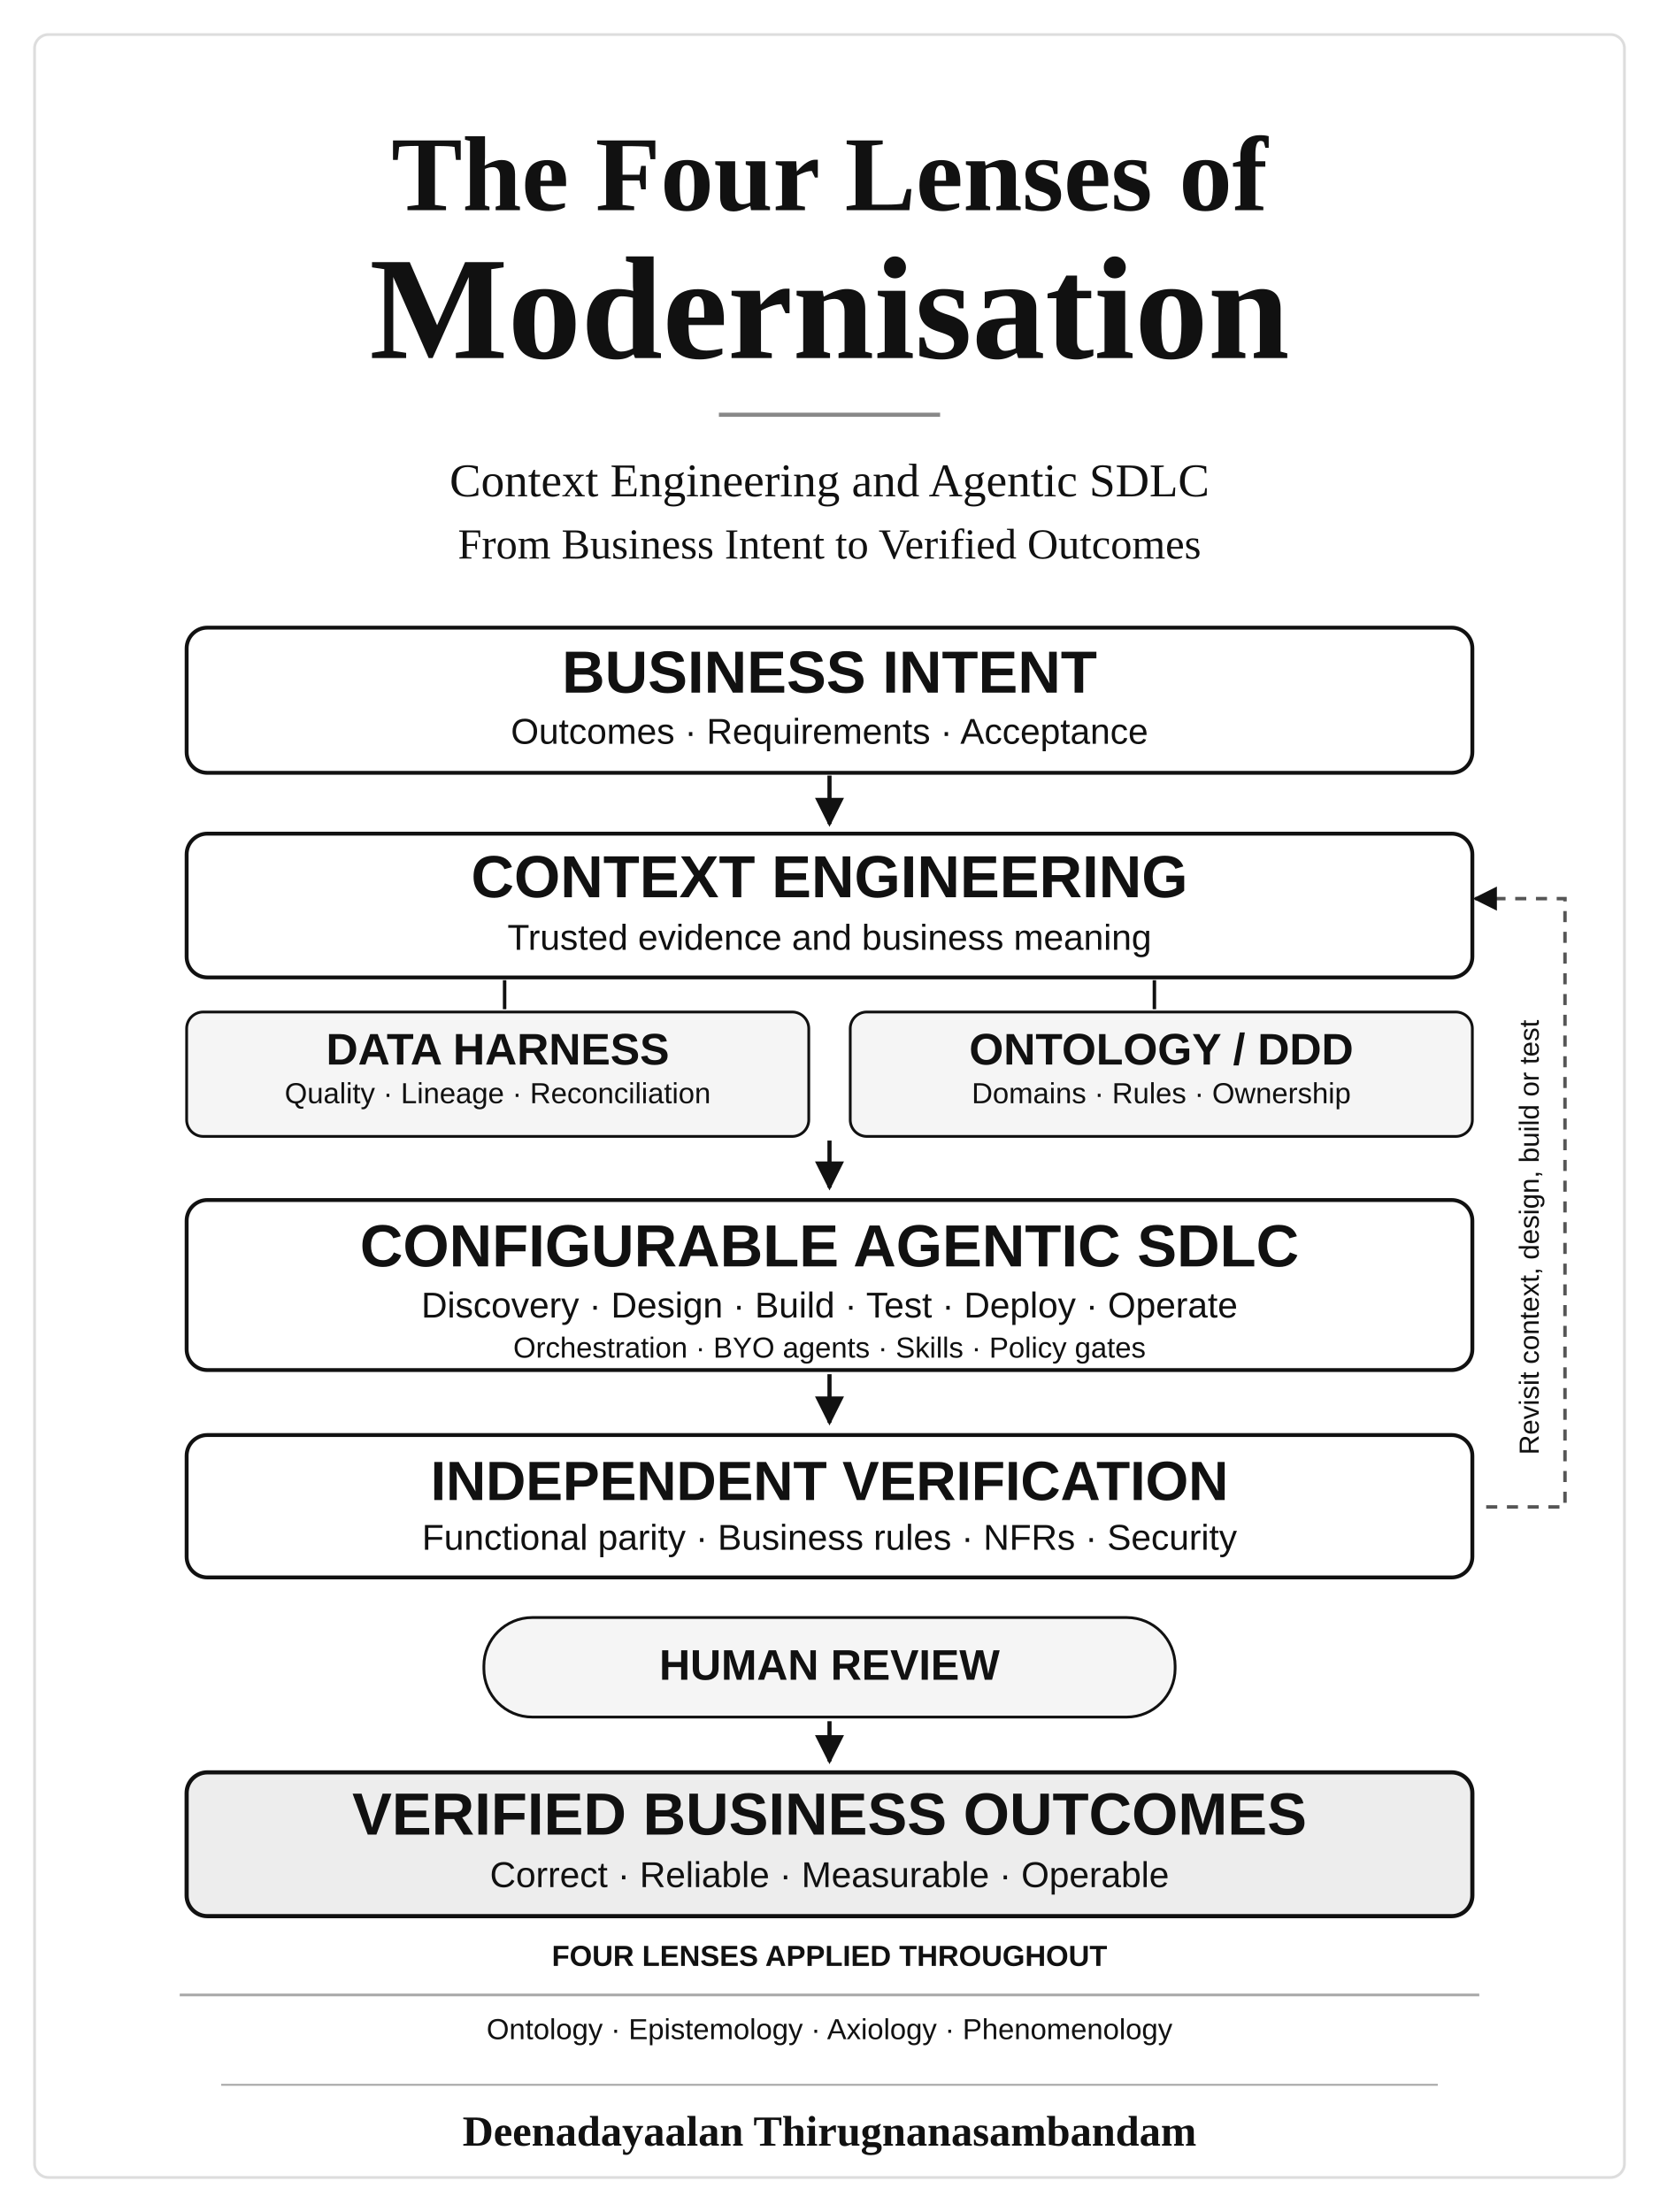
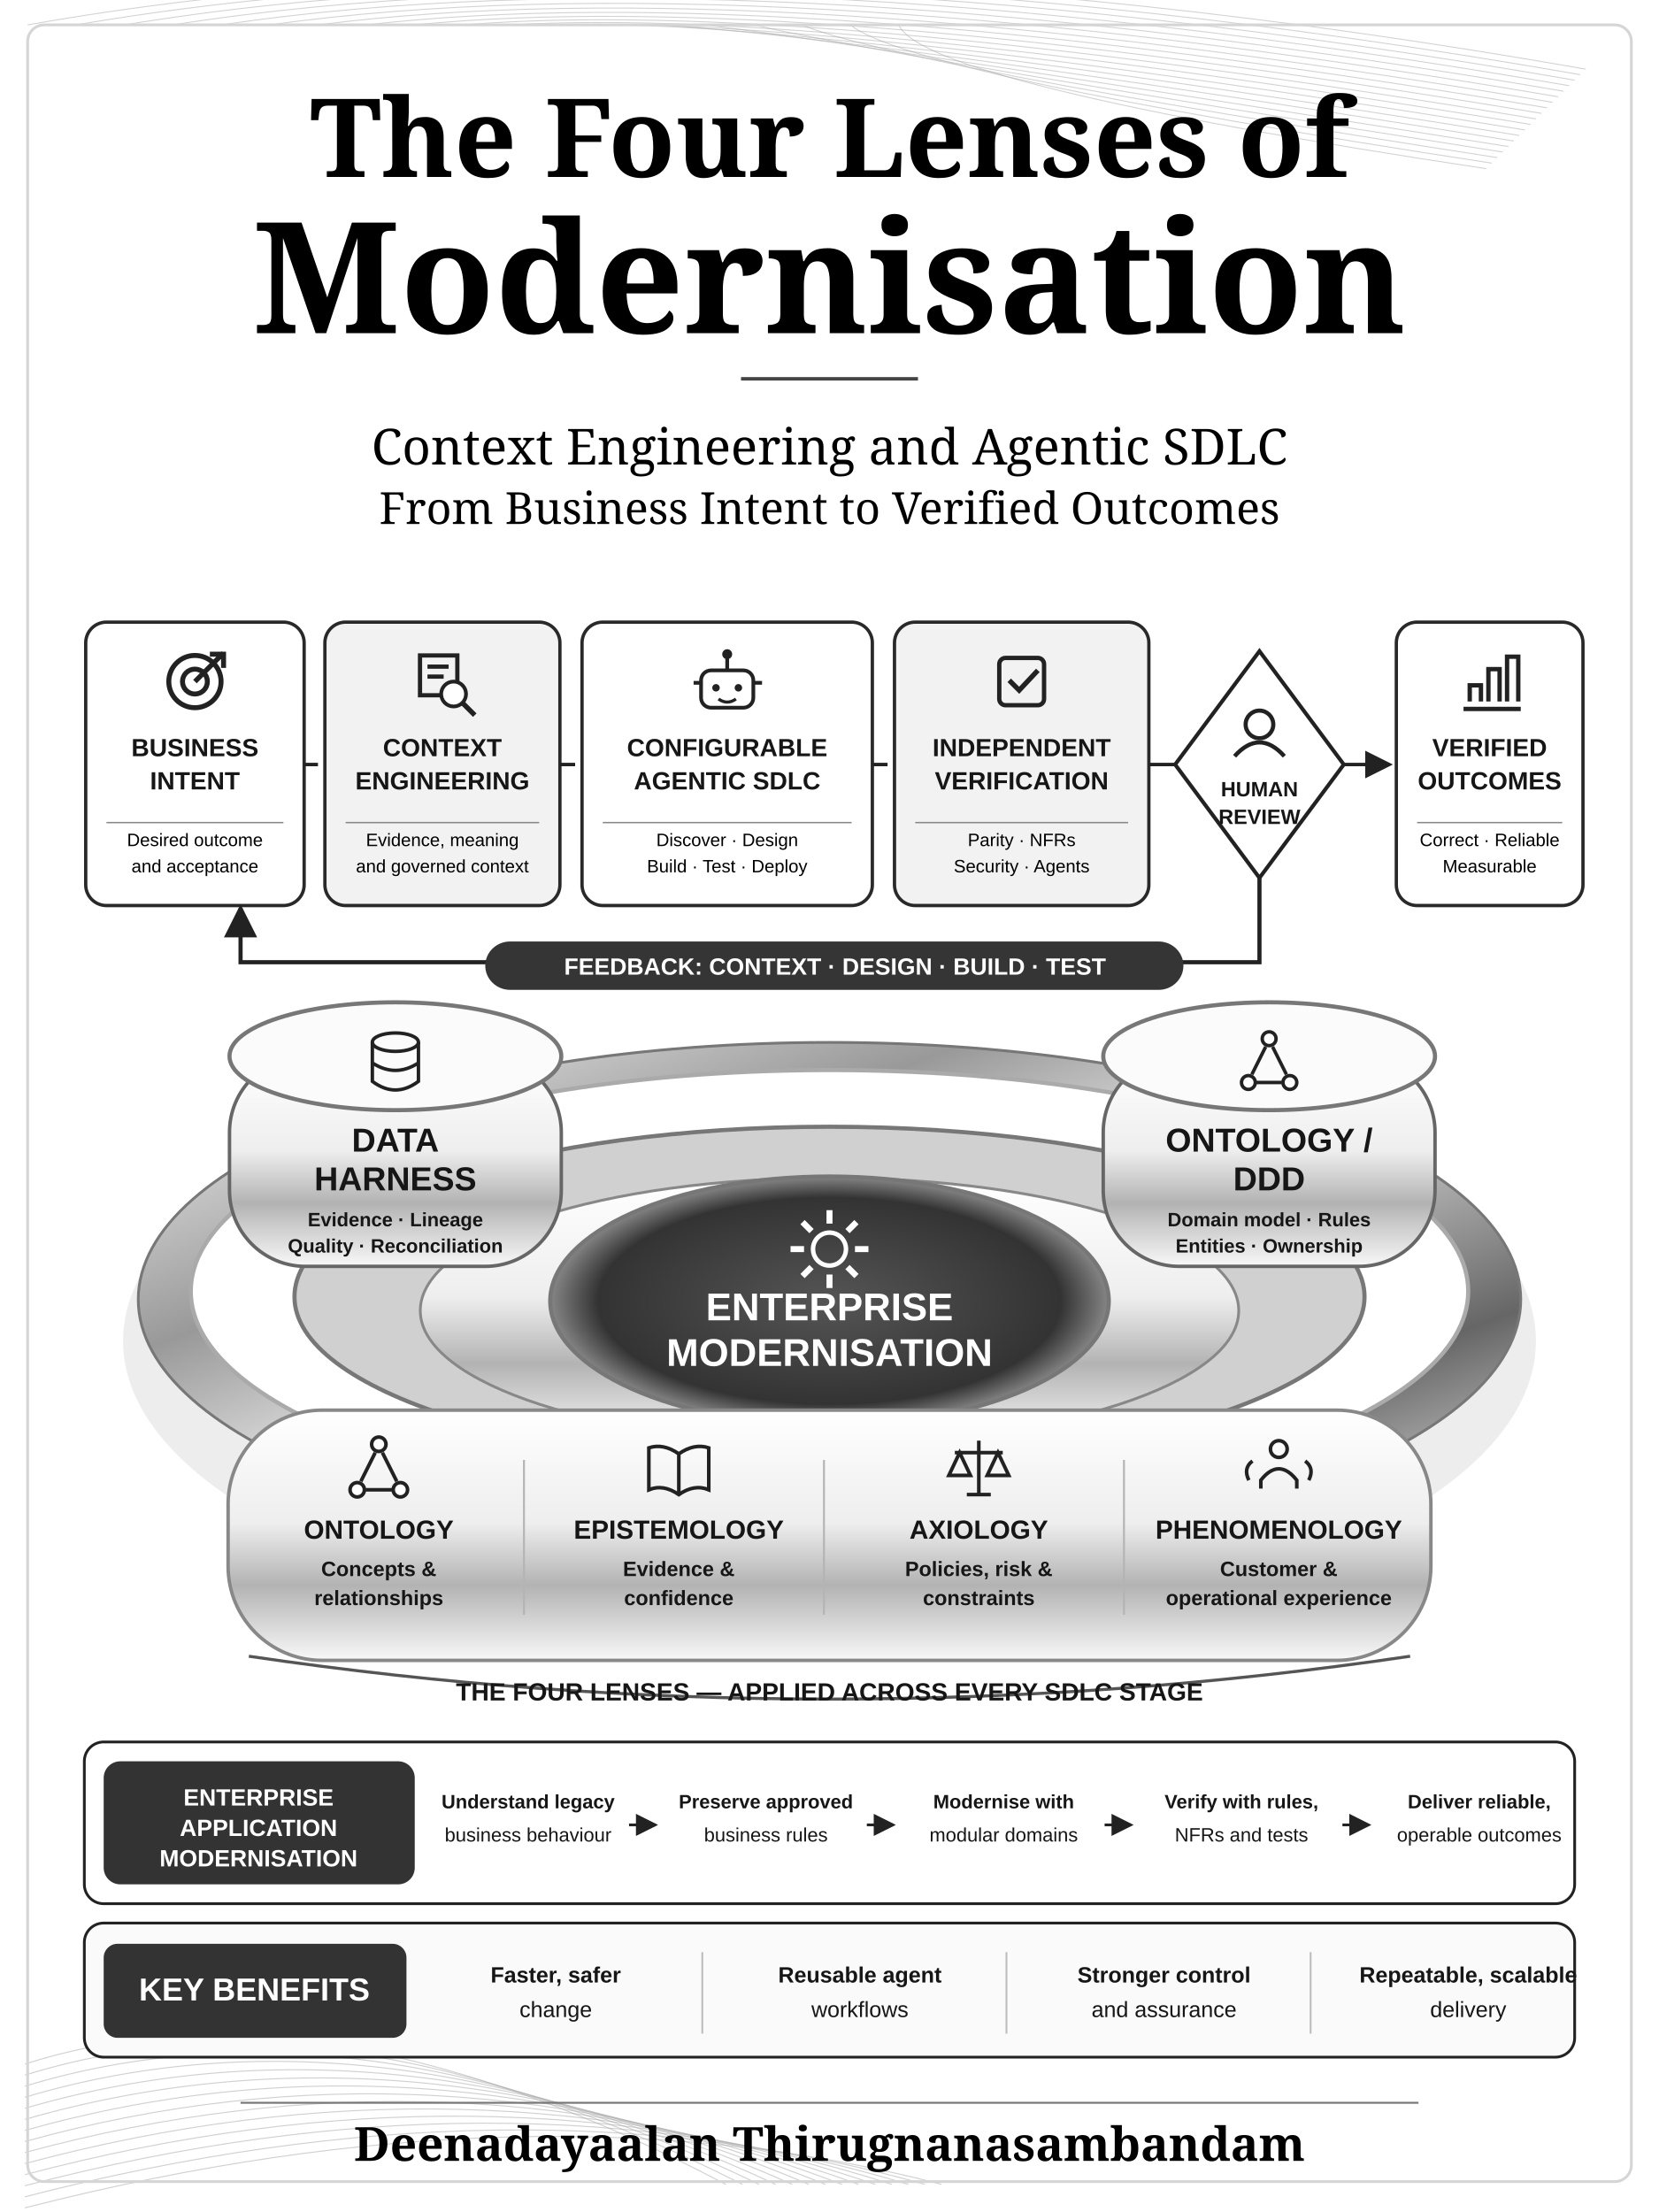
<svg xmlns="http://www.w3.org/2000/svg" width="1200" height="1600" viewBox="0 0 1200 1600" role="img" aria-labelledby="title desc">
  <defs>
-     <marker id="arrow" viewBox="0 0 10 10" refX="9" refY="5" markerWidth="7" markerHeight="7" orient="auto">
-       <path d="M0 0 L10 5 L0 10Z" fill="#111" />
+     <linearGradient id="silver" x1="0" x2="0" y1="0" y2="1">
+       <stop stop-color="#fff" />
+       <stop offset=".45" stop-color="#eee" />
+       <stop offset=".7" stop-color="#b3b3b3" />
+       <stop offset="1" stop-color="#f8f8f8" />
+     </linearGradient>
+     <linearGradient id="medal" x1="0" x2="1" y1="0" y2="1">
+       <stop stop-color="#fafafa" />
+       <stop offset=".3" stop-color="#999" />
+       <stop offset=".48" stop-color="#e5e5e5" />
+       <stop offset=".76" stop-color="#666" />
+       <stop offset="1" stop-color="#f4f4f4" />
+     </linearGradient>
+     <radialGradient id="core">
+       <stop stop-color="#555" />
+       <stop offset=".83" stop-color="#333" />
+       <stop offset="1" stop-color="#858585" />
+     </radialGradient>
+     <marker id="arrow" markerWidth="8" markerHeight="8" refX="7" refY="4" orient="auto">
+       <path d="M0 0 L8 4 L0 8Z" fill="#222" />
    </marker>
+     <symbol id="target" viewBox="0 0 60 60">
+       <circle cx="30" cy="30" r="21" fill="none" stroke="#222" stroke-width="4" />
+       <circle cx="30" cy="30" r="10" fill="none" stroke="#222" stroke-width="4" />
+       <path d="M30 30 L53 7 M42 8 H53 V19" stroke="#222" stroke-width="4" fill="none" />
+     </symbol>
+     <symbol id="file-search" viewBox="0 0 60 60">
+       <path d="M12 9 H42 V41 H12 Z M18 18 H35 M18 26 H31" stroke="#222" stroke-width="3.4" fill="none" />
+       <circle cx="39" cy="40" r="10" fill="white" stroke="#222" stroke-width="3" />
+       <path d="M46 47 L56 57" stroke="#222" stroke-width="4" />
+     </symbol>
+     <symbol id="bot" viewBox="0 0 60 60">
+       <rect x="9" y="21" width="42" height="30" rx="8" stroke="#222" stroke-width="3" fill="none" />
+       <path d="M30 20 V10 M10 31 H3 M51 31 H58" stroke="#222" stroke-width="3" />
+       <circle cx="30" cy="8" r="4" fill="#222" />
+       <circle cx="21" cy="35" r="3" fill="#222" />
+       <circle cx="39" cy="35" r="3" fill="#222" />
+       <path d="M23 44 Q30 49 37 44" fill="none" stroke="#222" stroke-width="2.5" />
+     </symbol>
+     <symbol id="check" viewBox="0 0 60 60">
+       <rect x="12" y="11" width="36" height="38" rx="5" fill="none" stroke="#222" stroke-width="3.5" />
+       <path d="M20 29 L28 37 L43 21" fill="none" stroke="#222" stroke-width="4" />
+     </symbol>
+     <symbol id="chart" viewBox="0 0 60 60">
+       <path d="M9 52 H55 M14 46 V33 H23 V46 M29 46 V20 H38 V46 M44 46 V10 H53 V46" stroke="#222" stroke-width="3.5" fill="none" />
+     </symbol>
+     <symbol id="data" viewBox="0 0 60 60">
+       <ellipse cx="30" cy="13" rx="20" ry="8" stroke="#222" stroke-width="3" fill="none" />
+       <path d="M10 13 V47 Q30 62 50 47 V13 M10 31 Q30 44 50 31" stroke="#222" stroke-width="3" fill="none" />
+     </symbol>
+     <symbol id="graph" viewBox="0 0 60 60">
+       <circle cx="30" cy="10" r="6" fill="white" stroke="#222" stroke-width="3" />
+       <circle cx="12" cy="48" r="6" fill="white" stroke="#222" stroke-width="3" />
+       <circle cx="48" cy="48" r="6" fill="white" stroke="#222" stroke-width="3" />
+       <path d="M27 17 L15 41 M33 17 L45 41 M19 48 H41" stroke="#222" stroke-width="3" fill="none" />
+     </symbol>
+     <symbol id="book" viewBox="0 0 60 60">
+       <path d="M5 13 Q17 9 30 18 Q43 9 55 13 V48 Q43 43 30 52 Q17 43 5 48 Z M30 18 V52" fill="none" stroke="#222" stroke-width="3" />
+     </symbol>
+     <symbol id="scale" viewBox="0 0 60 60">
+       <path d="M30 7 V52 M10 17 H50 M14 17 L5 36 H23 Z M46 17 L37 36 H55 Z M20 52 H40" fill="none" stroke="#222" stroke-width="3" />
+     </symbol>
+     <symbol id="people" viewBox="0 0 60 60">
+       <circle cx="30" cy="14" r="7" fill="none" stroke="#222" stroke-width="3" />
+       <path d="M15 47 V40 Q30 21 45 40 V47 M8 24 Q0 30 5 40 M52 24 Q60 30 55 40" fill="none" stroke="#222" stroke-width="3" />
+     </symbol>
+     <symbol id="gear" viewBox="0 0 60 60">
+       <circle cx="30" cy="30" r="11" fill="none" stroke="#fff" stroke-width="3" />
+       <path d="M30 4 V13 M30 47 V56 M4 30 H13 M47 30 H56 M12 12 L18 18 M42 42 L48 48 M48 12 L42 18 M18 42 L12 48" stroke="#fff" stroke-width="4" />
+     </symbol>
  </defs>
-   <style>
- .serif{font-family:Georgia,'Times New Roman',serif;fill:#111}.sans{font-family:Arial,Helvetica,sans-serif;fill:#111}.major{font-size:43px;font-weight:700}.detail{font-size:26px}.small{font-size:21px}.frame{stroke:#111;stroke-width:2.8;fill:#fff}.light{stroke:#111;stroke-width:2;fill:#f5f5f5}.line{stroke:#111;stroke-width:3;fill:none;marker-end:url(#arrow)}.gray{fill:#444}
- </style>
  <rect width="1200" height="1600" fill="#fff" />
-   <rect x="25" y="25" width="1150" height="1550" rx="10" stroke="#ddd" stroke-width="2" fill="none" />
-   <text class="serif" x="600" y="152" text-anchor="middle" font-weight="700" font-size="77">The Four Lenses of</text>
-   <text class="serif" x="600" y="259" text-anchor="middle" font-weight="700" font-size="106">Modernisation</text>
-   <line x1="520" y1="300" x2="680" y2="300" stroke="#888" stroke-width="3" />
-   <text class="serif" x="600" y="359" text-anchor="middle" font-size="34">Context Engineering and Agentic SDLC</text>
-   <text class="serif" x="600" y="404" text-anchor="middle" font-size="31">From Business Intent to Verified Outcomes</text>
-   <rect x="135" y="454" width="930" height="105" rx="15" class="frame" />
-   <text class="sans major" x="600" y="501" text-anchor="middle">BUSINESS INTENT</text>
-   <text class="sans detail" x="600" y="538" text-anchor="middle">Outcomes · Requirements · Acceptance</text>
-   <path class="line" d="M600 561 V596" />
-   <rect x="135" y="603" width="930" height="104" rx="15" class="frame" />
-   <text class="sans major" x="600" y="649" text-anchor="middle">CONTEXT ENGINEERING</text>
-   <text class="sans detail" x="600" y="687" text-anchor="middle">Trusted evidence and business meaning</text>
-   <path d="M365 709 V730 M835 709 V730" stroke="#111" stroke-width="2.5" />
-   <rect x="135" y="732" width="450" height="90" rx="12" class="light" />
-   <text class="sans" x="360" y="770" text-anchor="middle" font-size="32" font-weight="700">DATA HARNESS</text>
-   <text class="sans small" x="360" y="798" text-anchor="middle">Quality · Lineage · Reconciliation</text>
-   <rect x="615" y="732" width="450" height="90" rx="12" class="light" />
-   <text class="sans" x="840" y="770" text-anchor="middle" font-size="32" font-weight="700">ONTOLOGY / DDD</text>
-   <text class="sans small" x="840" y="798" text-anchor="middle">Domains · Rules · Ownership</text>
-   <path class="line" d="M600 825 V859" />
-   <rect x="135" y="868" width="930" height="123" rx="15" class="frame" />
-   <text class="sans major" x="600" y="916" text-anchor="middle">CONFIGURABLE AGENTIC SDLC</text>
-   <text class="sans detail" x="600" y="953" text-anchor="middle">Discovery · Design · Build · Test · Deploy · Operate</text>
-   <text class="sans small" x="600" y="982" text-anchor="middle">Orchestration · BYO agents · Skills · Policy gates</text>
-   <path class="line" d="M600 994 V1029" />
-   <rect x="135" y="1038" width="930" height="103" rx="15" class="frame" />
-   <text class="sans" x="600" y="1085" text-anchor="middle" font-size="40" font-weight="700">INDEPENDENT VERIFICATION</text>
-   <text class="sans detail" x="600" y="1121" text-anchor="middle">Functional parity · Business rules · NFRs · Security</text>
-   <rect x="350" y="1170" width="500" height="72" rx="35" class="light" />
-   <text class="sans" x="600" y="1215" text-anchor="middle" font-size="31" font-weight="700">HUMAN REVIEW</text>
-   <path d="M1075 1090 H1132 V650 H1067" stroke="#555" stroke-width="2.5" stroke-dasharray="8 7" fill="none" marker-end="url(#arrow)" />
-   <text class="sans" x="1113" y="895" transform="rotate(-90 1113 895)" text-anchor="middle" font-size="20">Revisit context, design, build or test</text>
-   <path class="line" d="M600 1245 V1274" />
-   <rect x="135" y="1282" width="930" height="104" rx="15" fill="#ededed" stroke="#111" stroke-width="3" />
-   <text class="sans major" x="600" y="1327" text-anchor="middle">VERIFIED BUSINESS OUTCOMES</text>
-   <text class="sans detail" x="600" y="1365" text-anchor="middle">Correct · Reliable · Measurable · Operable</text>
-   <text class="sans" x="600" y="1422" text-anchor="middle" font-size="21" font-weight="700">FOUR LENSES APPLIED THROUGHOUT</text>
-   <line x1="130" y1="1443" x2="1070" y2="1443" stroke="#aaa" stroke-width="2" />
-   <text class="sans" x="600" y="1475" text-anchor="middle" font-size="21">Ontology  ·  Epistemology  ·  Axiology  ·  Phenomenology</text>
-   <line x1="160" y1="1508" x2="1040" y2="1508" stroke="#aaa" stroke-width="1.4" />
-   <text class="serif" x="600" y="1552" text-anchor="middle" font-size="31" font-weight="700">Deenadayaalan Thirugnanasambandam</text>
+   <path d="M20 18 Q490 -65 1147 50" stroke="#a5a5a5" stroke-width=".7" fill="none" opacity=".5" />
+   <path d="M55 18 Q500 -58 1143 54" stroke="#a5a5a5" stroke-width=".7" fill="none" opacity=".5" />
+   <path d="M90 18 Q510 -51 1139 58" stroke="#a5a5a5" stroke-width=".7" fill="none" opacity=".5" />
+   <path d="M125 18 Q520 -44 1135 62" stroke="#a5a5a5" stroke-width=".7" fill="none" opacity=".5" />
+   <path d="M160 18 Q530 -37 1131 66" stroke="#a5a5a5" stroke-width=".7" fill="none" opacity=".5" />
+   <path d="M195 18 Q540 -30 1127 70" stroke="#a5a5a5" stroke-width=".7" fill="none" opacity=".5" />
+   <path d="M230 18 Q550 -23 1123 74" stroke="#a5a5a5" stroke-width=".7" fill="none" opacity=".5" />
+   <path d="M265 18 Q560 -16 1119 78" stroke="#a5a5a5" stroke-width=".7" fill="none" opacity=".5" />
+   <path d="M300 18 Q570 -9 1115 82" stroke="#a5a5a5" stroke-width=".7" fill="none" opacity=".5" />
+   <path d="M335 18 Q580 -2 1111 86" stroke="#a5a5a5" stroke-width=".7" fill="none" opacity=".5" />
+   <path d="M370 18 Q590 5 1107 90" stroke="#a5a5a5" stroke-width=".7" fill="none" opacity=".5" />
+   <path d="M405 18 Q600 12 1103 94" stroke="#a5a5a5" stroke-width=".7" fill="none" opacity=".5" />
+   <path d="M440 18 Q610 19 1099 98" stroke="#a5a5a5" stroke-width=".7" fill="none" opacity=".5" />
+   <path d="M475 18 Q620 26 1095 102" stroke="#a5a5a5" stroke-width=".7" fill="none" opacity=".5" />
+   <path d="M510 18 Q630 33 1091 106" stroke="#a5a5a5" stroke-width=".7" fill="none" opacity=".5" />
+   <path d="M545 18 Q640 40 1087 110" stroke="#a5a5a5" stroke-width=".7" fill="none" opacity=".5" />
+   <path d="M580 18 Q650 47 1083 114" stroke="#a5a5a5" stroke-width=".7" fill="none" opacity=".5" />
+   <path d="M615 18 Q660 54 1079 118" stroke="#a5a5a5" stroke-width=".7" fill="none" opacity=".5" />
+   <path d="M650 18 Q670 61 1075 122" stroke="#a5a5a5" stroke-width=".7" fill="none" opacity=".5" />
+   <path d="M18 1493 Q230 1425 525 1580" stroke="#aaa" stroke-width=".75" fill="none" opacity=".55" />
+   <path d="M18 1501 Q242 1431 537 1580" stroke="#aaa" stroke-width=".75" fill="none" opacity=".55" />
+   <path d="M18 1509 Q254 1437 549 1580" stroke="#aaa" stroke-width=".75" fill="none" opacity=".55" />
+   <path d="M18 1517 Q266 1443 561 1580" stroke="#aaa" stroke-width=".75" fill="none" opacity=".55" />
+   <path d="M18 1525 Q278 1449 573 1580" stroke="#aaa" stroke-width=".75" fill="none" opacity=".55" />
+   <path d="M18 1533 Q290 1455 585 1580" stroke="#aaa" stroke-width=".75" fill="none" opacity=".55" />
+   <path d="M18 1541 Q302 1461 597 1580" stroke="#aaa" stroke-width=".75" fill="none" opacity=".55" />
+   <path d="M18 1549 Q314 1467 609 1580" stroke="#aaa" stroke-width=".75" fill="none" opacity=".55" />
+   <path d="M18 1557 Q326 1473 621 1580" stroke="#aaa" stroke-width=".75" fill="none" opacity=".55" />
+   <path d="M18 1565 Q338 1479 633 1580" stroke="#aaa" stroke-width=".75" fill="none" opacity=".55" />
+   <path d="M18 1573 Q350 1485 645 1580" stroke="#aaa" stroke-width=".75" fill="none" opacity=".55" />
+   <path d="M18 1581 Q362 1491 657 1580" stroke="#aaa" stroke-width=".75" fill="none" opacity=".55" />
+   <path d="M18 1589 Q374 1497 669 1580" stroke="#aaa" stroke-width=".75" fill="none" opacity=".55" />
+   <path d="M18 1597 Q386 1503 681 1580" stroke="#aaa" stroke-width=".75" fill="none" opacity=".55" />
+   <rect x="20" y="18" width="1160" height="1560" rx="12" fill="none" stroke="#d5d5d5" stroke-width="2" />
+   <text x="600" y="128" font-family="Georgia,serif" font-weight="700" font-size="79" text-anchor="middle">The Four Lenses of</text>
+   <text x="600" y="241" font-family="Georgia,serif" font-weight="700" font-size="112" text-anchor="middle">Modernisation</text>
+   <line x1="536" y1="274" x2="664" y2="274" stroke="#444" stroke-width="2.5" />
+   <text x="600" y="336" font-family="Georgia,serif" font-size="36" text-anchor="middle">Context Engineering and Agentic SDLC</text>
+   <text x="600" y="379" font-family="Georgia,serif" font-size="32" text-anchor="middle">From Business Intent to Verified Outcomes</text>
+   <rect x="62" y="450" width="158" height="205" rx="15" fill="white" stroke="#292929" stroke-width="2.4" />
+   <use href="#target" x="114" y="466" width="54" height="54" />
+   <text x="141" y="547" text-anchor="middle" font-family="Arial,Helvetica,sans-serif" font-size="18" font-weight="700" fill="#161616">BUSINESS</text>
+   <text x="141" y="571" text-anchor="middle" font-family="Arial,Helvetica,sans-serif" font-size="18" font-weight="700" fill="#161616">INTENT</text>
+   <line x1="77" y1="595" x2="205" y2="595" stroke="#888" />
+   <text x="141" y="612" font-family="Arial" text-anchor="middle" font-size="13">Desired outcome</text>
+   <text x="141" y="631" font-family="Arial" text-anchor="middle" font-size="13">and acceptance</text>
+   <rect x="235" y="450" width="170" height="205" rx="15" fill="#f2f2f2" stroke="#292929" stroke-width="2.4" />
+   <use href="#file-search" x="293" y="466" width="54" height="54" />
+   <text x="320" y="547" text-anchor="middle" font-family="Arial,Helvetica,sans-serif" font-size="18" font-weight="700" fill="#161616">CONTEXT</text>
+   <text x="320" y="571" text-anchor="middle" font-family="Arial,Helvetica,sans-serif" font-size="18" font-weight="700" fill="#161616">ENGINEERING</text>
+   <line x1="250" y1="595" x2="390" y2="595" stroke="#888" />
+   <text x="320" y="612" font-family="Arial" text-anchor="middle" font-size="13">Evidence, meaning</text>
+   <text x="320" y="631" font-family="Arial" text-anchor="middle" font-size="13">and governed context</text>
+   <rect x="421" y="450" width="210" height="205" rx="15" fill="white" stroke="#292929" stroke-width="2.4" />
+   <use href="#bot" x="499" y="466" width="54" height="54" />
+   <text x="526" y="547" text-anchor="middle" font-family="Arial,Helvetica,sans-serif" font-size="18" font-weight="700" fill="#161616">CONFIGURABLE</text>
+   <text x="526" y="571" text-anchor="middle" font-family="Arial,Helvetica,sans-serif" font-size="18" font-weight="700" fill="#161616">AGENTIC SDLC</text>
+   <line x1="436" y1="595" x2="616" y2="595" stroke="#888" />
+   <text x="526" y="612" font-family="Arial" text-anchor="middle" font-size="13">Discover · Design</text>
+   <text x="526" y="631" font-family="Arial" text-anchor="middle" font-size="13">Build · Test · Deploy</text>
+   <rect x="647" y="450" width="184" height="205" rx="15" fill="#f2f2f2" stroke="#292929" stroke-width="2.4" />
+   <use href="#check" x="712" y="466" width="54" height="54" />
+   <text x="739" y="547" text-anchor="middle" font-family="Arial,Helvetica,sans-serif" font-size="18" font-weight="700" fill="#161616">INDEPENDENT</text>
+   <text x="739" y="571" text-anchor="middle" font-family="Arial,Helvetica,sans-serif" font-size="18" font-weight="700" fill="#161616">VERIFICATION</text>
+   <line x1="662" y1="595" x2="816" y2="595" stroke="#888" />
+   <text x="739" y="612" font-family="Arial" text-anchor="middle" font-size="13">Parity · NFRs</text>
+   <text x="739" y="631" font-family="Arial" text-anchor="middle" font-size="13">Security · Agents</text>
+   <rect x="1010" y="450" width="135" height="205" rx="15" fill="white" stroke="#292929" stroke-width="2.4" />
+   <use href="#chart" x="1050.5" y="466" width="54" height="54" />
+   <text x="1077.5" y="547" text-anchor="middle" font-family="Arial,Helvetica,sans-serif" font-size="18" font-weight="700" fill="#161616">VERIFIED</text>
+   <text x="1077.5" y="571" text-anchor="middle" font-family="Arial,Helvetica,sans-serif" font-size="18" font-weight="700" fill="#161616">OUTCOMES</text>
+   <line x1="1025" y1="595" x2="1130" y2="595" stroke="#888" />
+   <text x="1077.5" y="612" font-family="Arial" text-anchor="middle" font-size="13">Correct · Reliable</text>
+   <text x="1077.5" y="631" font-family="Arial" text-anchor="middle" font-size="13">Measurable</text>
+   <path d="M220 553 H230 M405 553 H416 M631 553 H642 M831 553 H850 M967 553 H1005" stroke="#222" fill="none" stroke-width="2.5" marker-end="url(#arrow)" />
+   <path d="M911 471 L972 553 L911 635 L850 553 Z" fill="white" stroke="#222" stroke-width="2.8" />
+   <circle cx="911" cy="524" r="10" stroke="#222" stroke-width="3" fill="none" />
+   <path d="M893 547 Q911 527 929 547" fill="none" stroke="#222" stroke-width="3" />
+   <text x="911" y="576" text-anchor="middle" font-family="Arial,Helvetica,sans-serif" font-size="15" font-weight="700" fill="#161616">HUMAN</text>
+   <text x="911" y="596" text-anchor="middle" font-family="Arial,Helvetica,sans-serif" font-size="15" font-weight="700" fill="#161616">REVIEW</text>
+   <path d="M911 635 V696 H174 V657" stroke="#222" stroke-width="3" fill="none" marker-end="url(#arrow)" />
+   <rect x="351" y="681" width="505" height="35" rx="18" fill="#353535" />
+   <text x="604" y="705" text-anchor="middle" font-family="Arial,Helvetica,sans-serif" font-size="17" font-weight="700" fill="white">FEEDBACK: CONTEXT · DESIGN · BUILD · TEST</text>
+   <ellipse cx="600" cy="970" rx="511" ry="214" fill="#777" opacity=".13" />
+   <ellipse cx="600" cy="940" rx="500" ry="186" fill="url(#medal)" stroke="#777" stroke-width="2" />
+   <ellipse cx="600" cy="934" rx="462" ry="160" fill="#fff" stroke="#aaa" stroke-width="3" />
+   <ellipse cx="600" cy="938" rx="387" ry="123" fill="#d0d0d0" stroke="#777" stroke-width="3" />
+   <ellipse cx="600" cy="948" rx="296" ry="96" fill="url(#silver)" stroke="#888" stroke-width="2" />
+   <ellipse cx="600" cy="941" rx="202" ry="90" fill="url(#core)" stroke="#777" stroke-width="3" />
+   <use href="#gear" x="563" y="871" width="74" height="65" />
+   <text x="600" y="955" text-anchor="middle" font-family="Arial,Helvetica,sans-serif" font-size="28" font-weight="700" fill="white">ENTERPRISE</text>
+   <text x="600" y="988" text-anchor="middle" font-family="Arial,Helvetica,sans-serif" font-size="28" font-weight="700" fill="white">MODERNISATION</text>
+   <ellipse cx="286" cy="868" rx="121" ry="33" fill="#888" opacity=".3" />
+   <rect x="166" y="764" width="240" height="152" rx="55" fill="url(#silver)" stroke="#666" stroke-width="2.5" />
+   <ellipse cx="286" cy="764" rx="120" ry="39" fill="#fbfbfb" stroke="#777" stroke-width="3" />
+   <use href="#data" x="261" y="743" width="50" height="50" />
+   <text x="286" y="833" text-anchor="middle" font-family="Arial,Helvetica,sans-serif" font-size="24" font-weight="700" fill="#161616">DATA</text>
+   <text x="286" y="861" text-anchor="middle" font-family="Arial,Helvetica,sans-serif" font-size="24" font-weight="700" fill="#161616">HARNESS</text>
+   <text x="286" y="887" text-anchor="middle" font-family="Arial,Helvetica,sans-serif" font-size="14" font-weight="700" fill="#161616">Evidence · Lineage</text>
+   <text x="286" y="906" text-anchor="middle" font-family="Arial,Helvetica,sans-serif" font-size="14" font-weight="700" fill="#161616">Quality · Reconciliation</text>
+   <ellipse cx="918" cy="868" rx="121" ry="33" fill="#888" opacity=".3" />
+   <rect x="798" y="764" width="240" height="152" rx="55" fill="url(#silver)" stroke="#666" stroke-width="2.5" />
+   <ellipse cx="918" cy="764" rx="120" ry="39" fill="#fbfbfb" stroke="#777" stroke-width="3" />
+   <use href="#graph" x="893" y="743" width="50" height="50" />
+   <text x="918" y="833" text-anchor="middle" font-family="Arial,Helvetica,sans-serif" font-size="24" font-weight="700" fill="#161616">ONTOLOGY /</text>
+   <text x="918" y="861" text-anchor="middle" font-family="Arial,Helvetica,sans-serif" font-size="24" font-weight="700" fill="#161616">DDD</text>
+   <text x="918" y="887" text-anchor="middle" font-family="Arial,Helvetica,sans-serif" font-size="14" font-weight="700" fill="#161616">Domain model · Rules</text>
+   <text x="918" y="906" text-anchor="middle" font-family="Arial,Helvetica,sans-serif" font-size="14" font-weight="700" fill="#161616">Entities · Ownership</text>
+   <rect x="165" y="1020" width="870" height="181" rx="68" fill="url(#silver)" stroke="#888" stroke-width="2.5" />
+   <use href="#graph" x="248" y="1036" width="52" height="52" />
+   <text x="274" y="1113" text-anchor="middle" font-family="Arial,Helvetica,sans-serif" font-size="19" font-weight="700" fill="#161616">ONTOLOGY</text>
+   <text x="274" y="1140" text-anchor="middle" font-family="Arial,Helvetica,sans-serif" font-size="15" font-weight="700" fill="#161616">Concepts &amp;</text>
+   <text x="274" y="1161" text-anchor="middle" font-family="Arial,Helvetica,sans-serif" font-size="15" font-weight="700" fill="#161616">relationships</text>
+   <path d="M379 1056 V1168" stroke="#b4b4b4" stroke-width="1.4" />
+   <use href="#book" x="465" y="1036" width="52" height="52" />
+   <text x="491" y="1113" text-anchor="middle" font-family="Arial,Helvetica,sans-serif" font-size="19" font-weight="700" fill="#161616">EPISTEMOLOGY</text>
+   <text x="491" y="1140" text-anchor="middle" font-family="Arial,Helvetica,sans-serif" font-size="15" font-weight="700" fill="#161616">Evidence &amp;</text>
+   <text x="491" y="1161" text-anchor="middle" font-family="Arial,Helvetica,sans-serif" font-size="15" font-weight="700" fill="#161616">confidence</text>
+   <path d="M596 1056 V1168" stroke="#b4b4b4" stroke-width="1.4" />
+   <use href="#scale" x="682" y="1036" width="52" height="52" />
+   <text x="708" y="1113" text-anchor="middle" font-family="Arial,Helvetica,sans-serif" font-size="19" font-weight="700" fill="#161616">AXIOLOGY</text>
+   <text x="708" y="1140" text-anchor="middle" font-family="Arial,Helvetica,sans-serif" font-size="15" font-weight="700" fill="#161616">Policies, risk &amp;</text>
+   <text x="708" y="1161" text-anchor="middle" font-family="Arial,Helvetica,sans-serif" font-size="15" font-weight="700" fill="#161616">constraints</text>
+   <path d="M813 1056 V1168" stroke="#b4b4b4" stroke-width="1.4" />
+   <use href="#people" x="899" y="1036" width="52" height="52" />
+   <text x="925" y="1113" text-anchor="middle" font-family="Arial,Helvetica,sans-serif" font-size="19" font-weight="700" fill="#161616">PHENOMENOLOGY</text>
+   <text x="925" y="1140" text-anchor="middle" font-family="Arial,Helvetica,sans-serif" font-size="15" font-weight="700" fill="#161616">Customer &amp;</text>
+   <text x="925" y="1161" text-anchor="middle" font-family="Arial,Helvetica,sans-serif" font-size="15" font-weight="700" fill="#161616">operational experience</text>
+   <path d="M180 1198 Q600 1260 1020 1198" fill="none" stroke="#555" stroke-width="2.2" />
+   <text x="600" y="1230" text-anchor="middle" font-family="Arial,Helvetica,sans-serif" font-size="18" font-weight="700" fill="#161616">THE FOUR LENSES — APPLIED ACROSS EVERY SDLC STAGE</text>
+   <rect x="61" y="1260" width="1078" height="117" rx="14" fill="#fff" stroke="#222" stroke-width="2" />
+   <rect x="75" y="1274" width="225" height="89" rx="12" fill="#333" />
+   <text x="187" y="1306" text-anchor="middle" font-family="Arial,Helvetica,sans-serif" font-size="17" font-weight="700" fill="#fff">ENTERPRISE</text>
+   <text x="187" y="1328" text-anchor="middle" font-family="Arial,Helvetica,sans-serif" font-size="17" font-weight="700" fill="#fff">APPLICATION</text>
+   <text x="187" y="1350" text-anchor="middle" font-family="Arial,Helvetica,sans-serif" font-size="17" font-weight="700" fill="#fff">MODERNISATION</text>
+   <text x="382" y="1308" text-anchor="middle" font-family="Arial,Helvetica,sans-serif" font-size="14" font-weight="700" fill="#161616">Understand legacy</text>
+   <text x="382" y="1332" text-anchor="middle" font-family="Arial,Helvetica,sans-serif" font-size="14" font-weight="400" fill="#161616">business behaviour</text>
+   <path d="M455 1320 H474" stroke="#222" stroke-width="2" marker-end="url(#arrow)" />
+   <text x="554" y="1308" text-anchor="middle" font-family="Arial,Helvetica,sans-serif" font-size="14" font-weight="700" fill="#161616">Preserve approved</text>
+   <text x="554" y="1332" text-anchor="middle" font-family="Arial,Helvetica,sans-serif" font-size="14" font-weight="400" fill="#161616">business rules</text>
+   <path d="M627 1320 H646" stroke="#222" stroke-width="2" marker-end="url(#arrow)" />
+   <text x="726" y="1308" text-anchor="middle" font-family="Arial,Helvetica,sans-serif" font-size="14" font-weight="700" fill="#161616">Modernise with</text>
+   <text x="726" y="1332" text-anchor="middle" font-family="Arial,Helvetica,sans-serif" font-size="14" font-weight="400" fill="#161616">modular domains</text>
+   <path d="M799 1320 H818" stroke="#222" stroke-width="2" marker-end="url(#arrow)" />
+   <text x="898" y="1308" text-anchor="middle" font-family="Arial,Helvetica,sans-serif" font-size="14" font-weight="700" fill="#161616">Verify with rules,</text>
+   <text x="898" y="1332" text-anchor="middle" font-family="Arial,Helvetica,sans-serif" font-size="14" font-weight="400" fill="#161616">NFRs and tests</text>
+   <path d="M971 1320 H990" stroke="#222" stroke-width="2" marker-end="url(#arrow)" />
+   <text x="1070" y="1308" text-anchor="middle" font-family="Arial,Helvetica,sans-serif" font-size="14" font-weight="700" fill="#161616">Deliver reliable,</text>
+   <text x="1070" y="1332" text-anchor="middle" font-family="Arial,Helvetica,sans-serif" font-size="14" font-weight="400" fill="#161616">operable outcomes</text>
+   <rect x="61" y="1391" width="1078" height="97" rx="14" fill="#fafafa" stroke="#222" stroke-width="2" />
+   <rect x="75" y="1406" width="219" height="68" rx="10" fill="#333" />
+   <text x="184" y="1447" text-anchor="middle" font-family="Arial,Helvetica,sans-serif" font-size="23" font-weight="700" fill="#fff">KEY BENEFITS</text>
+   <text x="402" y="1434" text-anchor="middle" font-family="Arial,Helvetica,sans-serif" font-size="16" font-weight="700" fill="#161616">Faster, safer</text>
+   <text x="402" y="1459" text-anchor="middle" font-family="Arial,Helvetica,sans-serif" font-size="16" font-weight="400" fill="#161616">change</text>
+   <path d="M508 1412 V1471" stroke="#bbb" stroke-width="1.3" />
+   <text x="622" y="1434" text-anchor="middle" font-family="Arial,Helvetica,sans-serif" font-size="16" font-weight="700" fill="#161616">Reusable agent</text>
+   <text x="622" y="1459" text-anchor="middle" font-family="Arial,Helvetica,sans-serif" font-size="16" font-weight="400" fill="#161616">workflows</text>
+   <path d="M728 1412 V1471" stroke="#bbb" stroke-width="1.3" />
+   <text x="842" y="1434" text-anchor="middle" font-family="Arial,Helvetica,sans-serif" font-size="16" font-weight="700" fill="#161616">Stronger control</text>
+   <text x="842" y="1459" text-anchor="middle" font-family="Arial,Helvetica,sans-serif" font-size="16" font-weight="400" fill="#161616">and assurance</text>
+   <path d="M948 1412 V1471" stroke="#bbb" stroke-width="1.3" />
+   <text x="1062" y="1434" text-anchor="middle" font-family="Arial,Helvetica,sans-serif" font-size="16" font-weight="700" fill="#161616">Repeatable, scalable</text>
+   <text x="1062" y="1459" text-anchor="middle" font-family="Arial,Helvetica,sans-serif" font-size="16" font-weight="400" fill="#161616">delivery</text>
+   <line x1="174" y1="1521" x2="1026" y2="1521" stroke="#777" stroke-width="1.4" />
+   <text x="600" y="1563" font-family="Georgia,serif" font-weight="700" font-size="34" text-anchor="middle">Deenadayaalan Thirugnanasambandam</text>
</svg>
